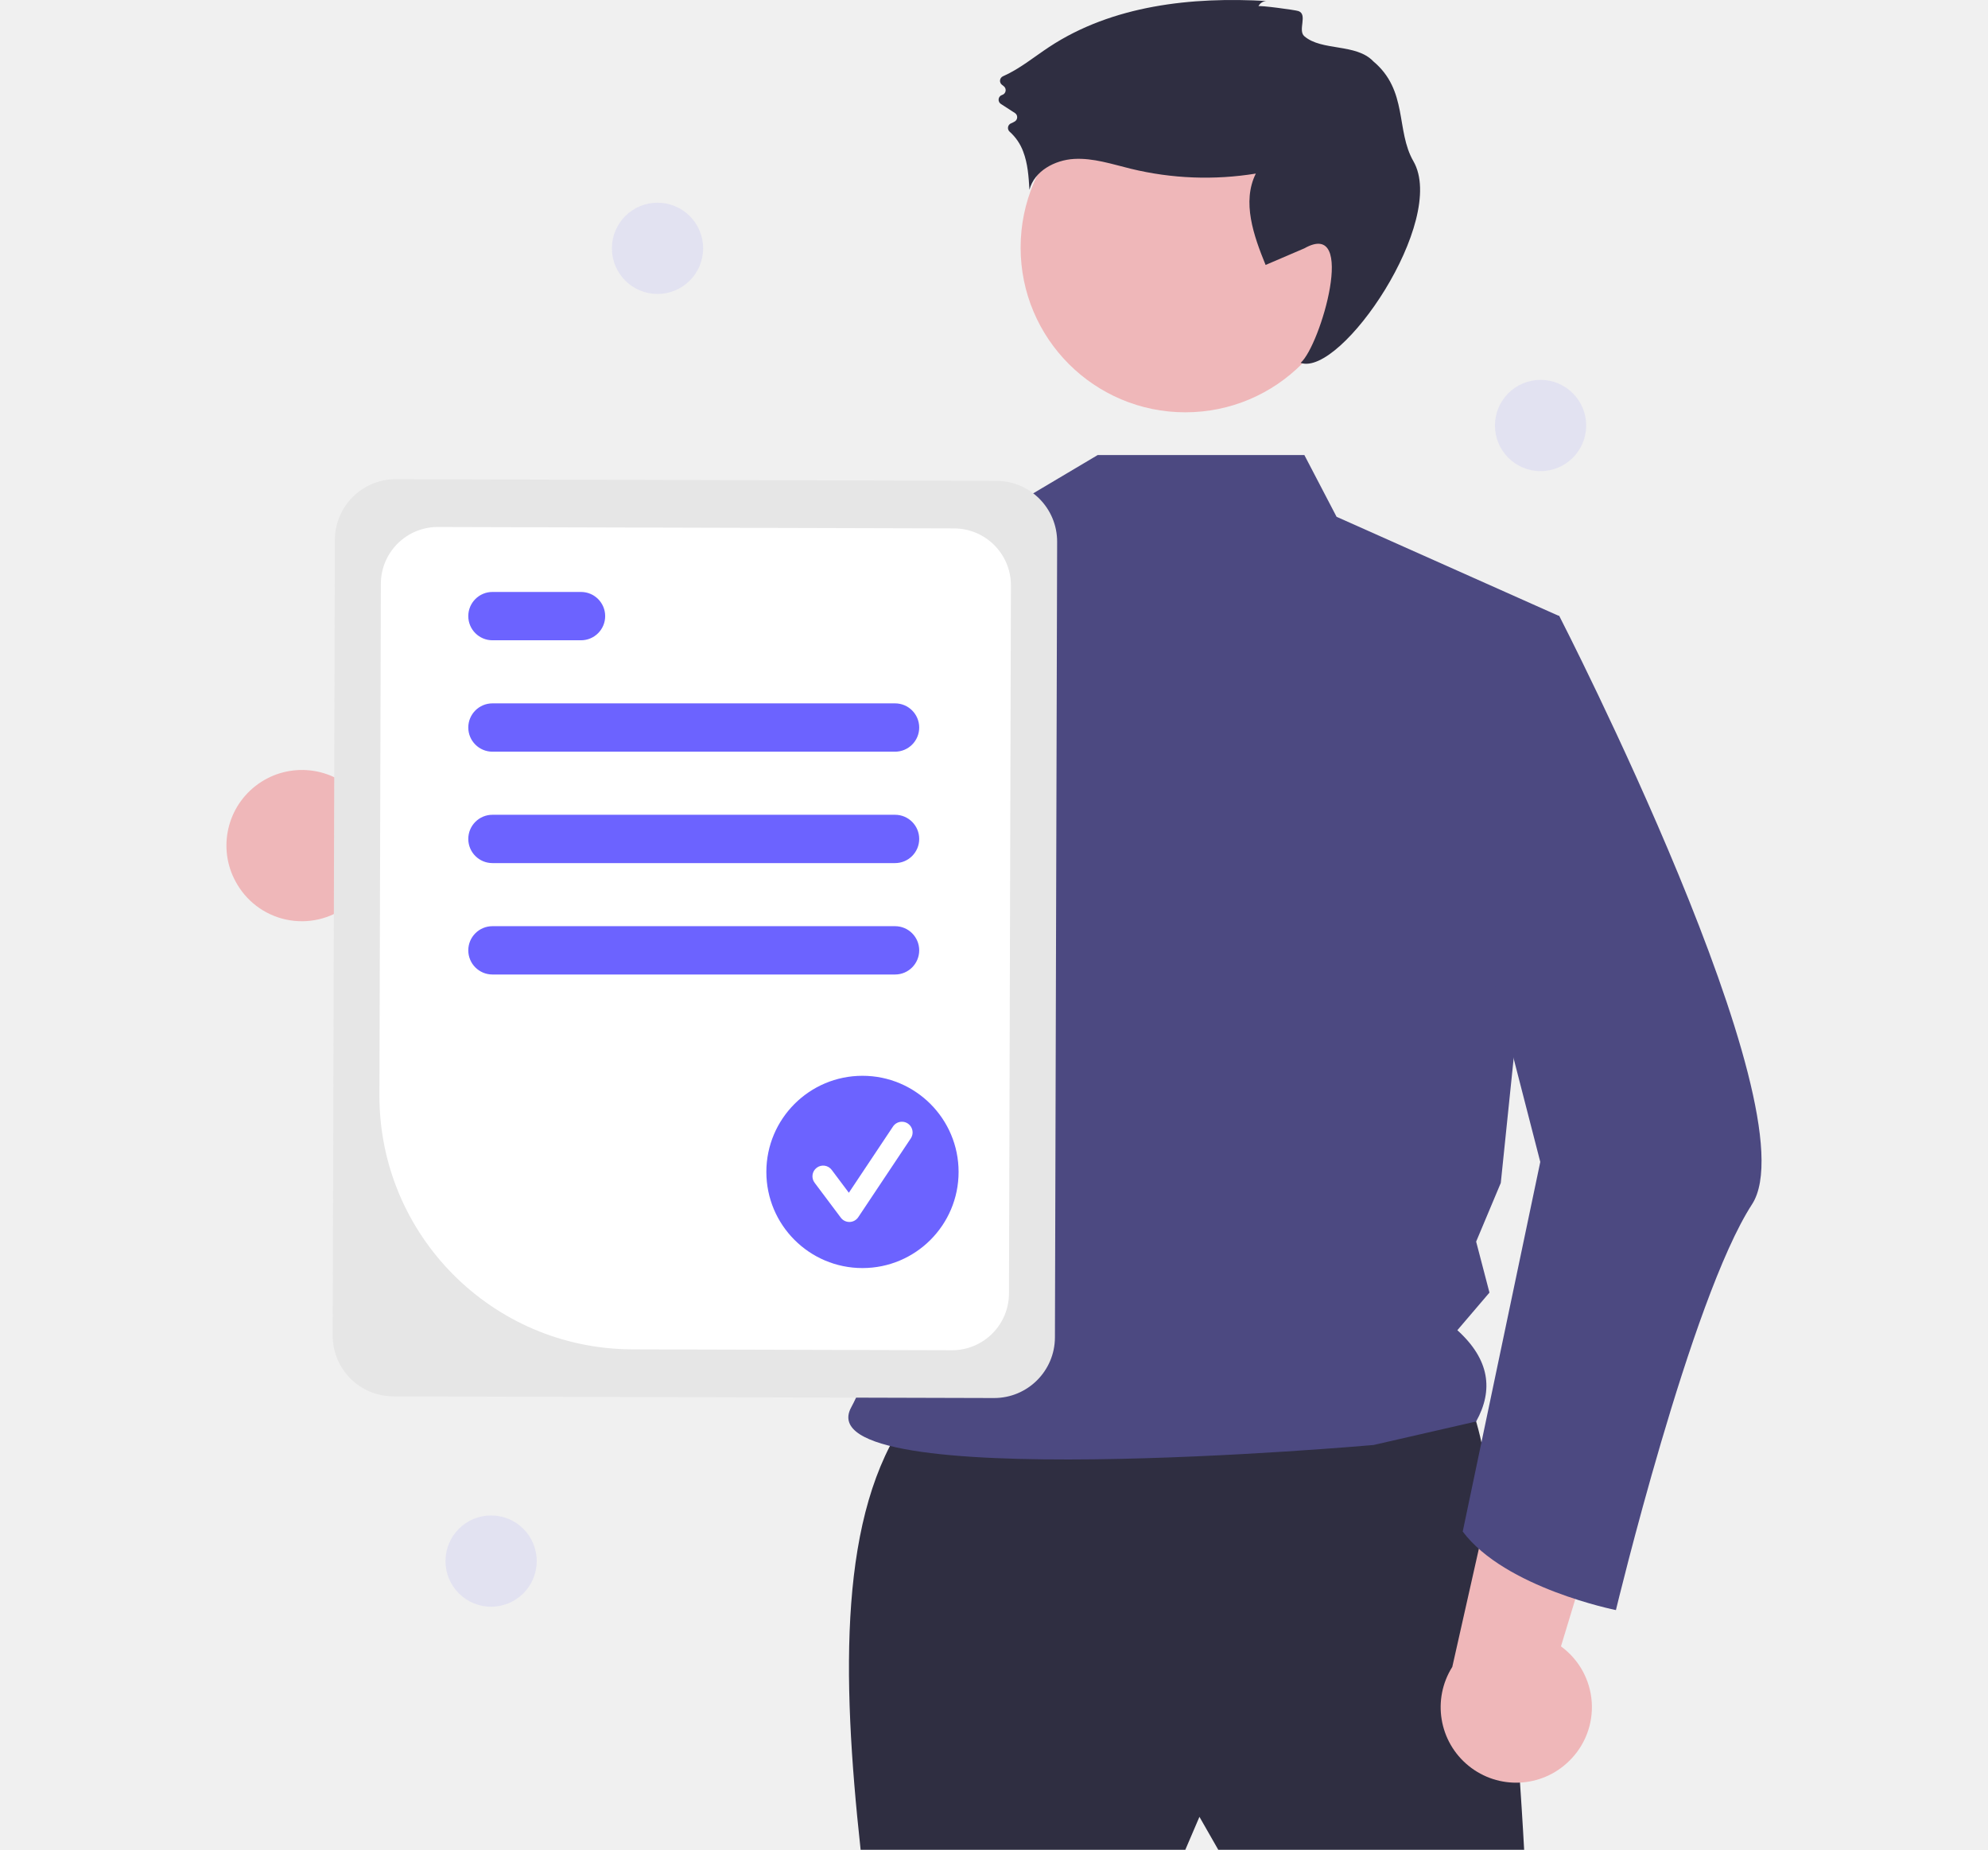
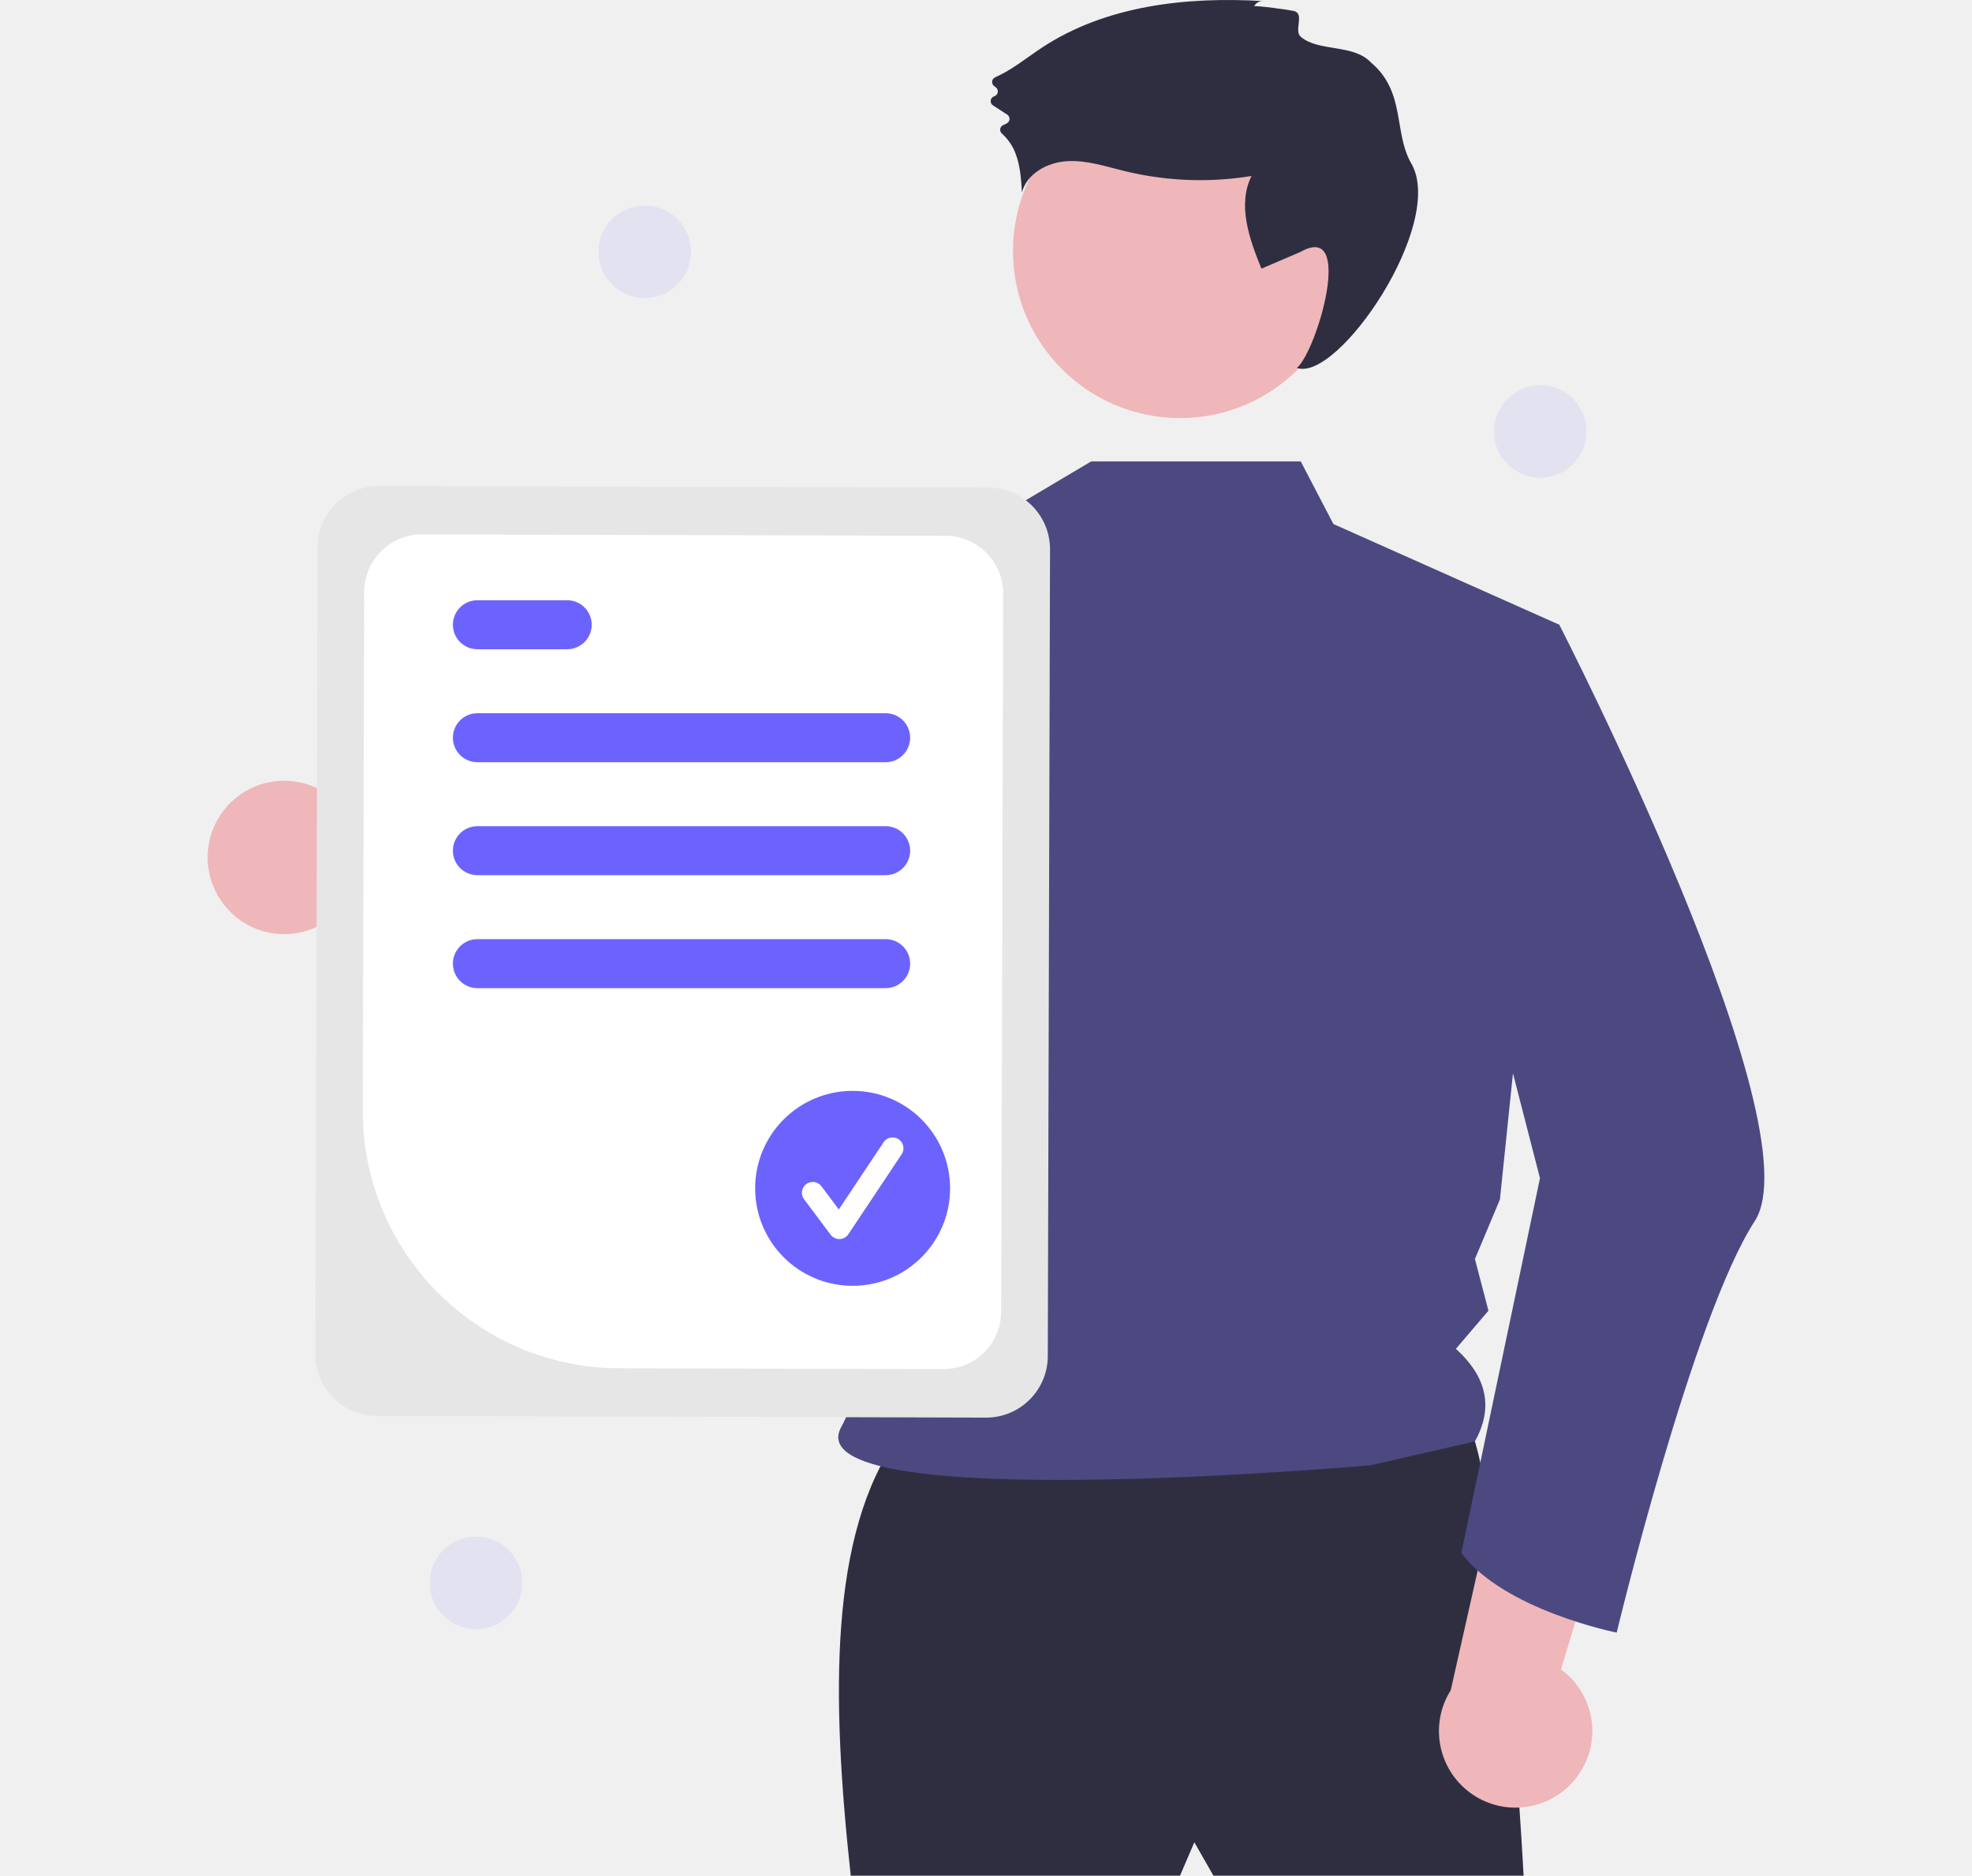
- <svg xmlns="http://www.w3.org/2000/svg" data-name="Layer 1" width="471.94" height="439.038" viewBox="0 0 571.94 689.038">
+ <svg xmlns="http://www.w3.org/2000/svg" data-name="Layer 1" width="671.94" height="639.038" viewBox="0 0 571.94 689.038">
  <path d="M310.019,435.422a27.981,27.981,0,0,0,42.374,6.734L438.65,491.628,435.436,440.056l-81.418-39.072a28.133,28.133,0,0,0-43.998,34.439Z" transform="translate(-305.9303 -105.8648)" fill="#EFB7B9" />
  <path d="M559.741,633.604c-25.586,35.812-24.671,95.726-17.533,161.299l120.974,0,5.26-12.273,7.013,12.273H789.417s-8.766-166.559-24.546-171.819S559.741,633.604,559.741,633.604Z" transform="translate(-305.9303 -105.8648)" fill="#2f2e41" />
  <circle cx="357.252" cy="92.218" r="61.364" fill="#EFB7B9" />
  <path d="M707.534,275.368l12,23,83,37L780.717,546.504,771.534,568.368l4.961,18.987L764.534,601.368c12.007,10.864,13.532,22.236,7,34l-38.221,8.756s-212.521,18.898-194.611-14.026c19.57-35.974,24.553-142.215-18.649-198.988-36.677-48.199-8.519-110.742-8.519-110.742l87-26,32-19Z" transform="translate(-305.9303 -105.8648)" fill="#4c4981" />
  <path d="M690.426,108.195a3.385,3.385,0,0,1,3.257-1.933c-28.093-1.68-57.685,1.594-81.188,17.075-5.694,3.751-11.062,8.224-17.258,10.945a1.859,1.859,0,0,0-.38,3.163l.681.534a1.866,1.866,0,0,1-.607,3.253l0,0a1.866,1.866,0,0,0-.469,3.352l5.215,3.371a1.858,1.858,0,0,1,.017,3.126,9.271,9.271,0,0,1-1.387.703,1.862,1.862,0,0,0-.59,3.128,18.537,18.537,0,0,1,5.046,7.377c1.738,4.52,2.051,9.442,2.344,14.276,1.797-6.974,9.408-11.08,16.598-11.497s14.202,1.955,21.199,3.66a117.272,117.272,0,0,0,46.548,1.791c-5.256,10.549-.822,23.131,3.64,34.04l14.443-6.191c19.836-11.197,6.019,36.168-1.397,42.67,15.141,5.249,54.772-53.014,42.023-75.114-6.632-11.496-1.924-26.324-14.963-37.227-6.39-6.727-19.149-3.737-25.664-9.328-2.564-2.201,1.344-8.088-2.18-9.371C704.184,109.571,690.619,107.765,690.426,108.195Z" transform="translate(-305.9303 -105.8648)" fill="#2f2e41" />
  <path d="M586.484,300.308c-11.26,49.99-40.14,166.71-69.44,191.12a17.092,17.092,0,0,1-6.52,3.85c-102.99,25.09-135.99-38.91-135.99-38.91s27.6-13.45,28.3-39.74l55.66,17.27,48.52-109.19,7.14-6.66.04-.04Z" transform="translate(-305.9303 -105.8648)" fill="#4c4981" />
  <path d="M806.075,761.941a27.982,27.982,0,0,0-2.938-42.806L832.009,623.982l-49.539,14.696L762.648,726.784a28.133,28.133,0,0,0,43.427,35.156Z" transform="translate(-305.9303 -105.8648)" fill="#EFB7B9" />
  <path d="M779.65,330.045l22.884,5.323s94.584,184.028,71.792,219.093-50.715,151.156-50.715,151.156-41.298-8.21-57.077-29.249l28.896-137.686-29.805-115.715Z" transform="translate(-305.9303 -105.8648)" fill="#4c4981" />
  <path d="M345.51,603.32l.822-296.389a22.652,22.652,0,0,1,22.689-22.564l223.839.621a22.652,22.652,0,0,1,22.564,22.689l-.822,296.389a22.652,22.652,0,0,1-22.689,22.564l-223.839-.621A22.652,22.652,0,0,1,345.51,603.32Z" transform="translate(-305.9303 -105.8648)" fill="#e6e6e6" />
  <path d="M362.928,513.846l.528-190.546a21.214,21.214,0,0,1,21.249-21.132l192.371.533a21.215,21.215,0,0,1,21.133,21.249l-.731,263.746A21.215,21.215,0,0,1,576.228,608.829L457.058,608.499A94.498,94.498,0,0,1,362.928,513.846Z" transform="translate(-305.9303 -105.8648)" fill="#fff" />
  <path d="M555.034,385.868h-150a9,9,0,0,1,0-18h150a9,9,0,0,1,0,18Z" transform="translate(-305.9303 -105.8648)" fill="#6c63ff" />
  <path d="M438.034,344.368h-33a9,9,0,0,1,0-18h33a9,9,0,0,1,0,18Z" transform="translate(-305.9303 -105.8648)" fill="#6c63ff" />
  <path d="M555.034,427.368h-150a9,9,0,0,1,0-18h150a9,9,0,0,1,0,18Z" transform="translate(-305.9303 -105.8648)" fill="#6c63ff" />
  <path d="M555.034,468.868h-150a9,9,0,0,1,0-18h150a9,9,0,0,1,0,18Z" transform="translate(-305.9303 -105.8648)" fill="#6c63ff" />
  <circle cx="236.967" cy="436.543" r="35.811" fill="#6c63ff" />
  <path d="M538.012,561.045a3.982,3.982,0,0,1-3.186-1.594l-9.77-13.027a3.983,3.983,0,1,1,6.374-4.78l6.392,8.522,16.416-24.624a3.984,3.984,0,1,1,6.629,4.419L541.326,559.271a3.985,3.985,0,0,1-3.204,1.773C538.085,561.045,538.048,561.045,538.012,561.045Z" transform="translate(-305.9303 -105.8648)" fill="#fff" />
  <circle cx="160.604" cy="92.503" r="17" fill="#6b63ff" opacity="0.1" />
  <circle cx="98.604" cy="581.503" r="17" fill="#6b63ff" opacity="0.1" />
  <circle cx="489.604" cy="158.503" r="17" fill="#6b63ff" opacity="0.1" />
</svg>
